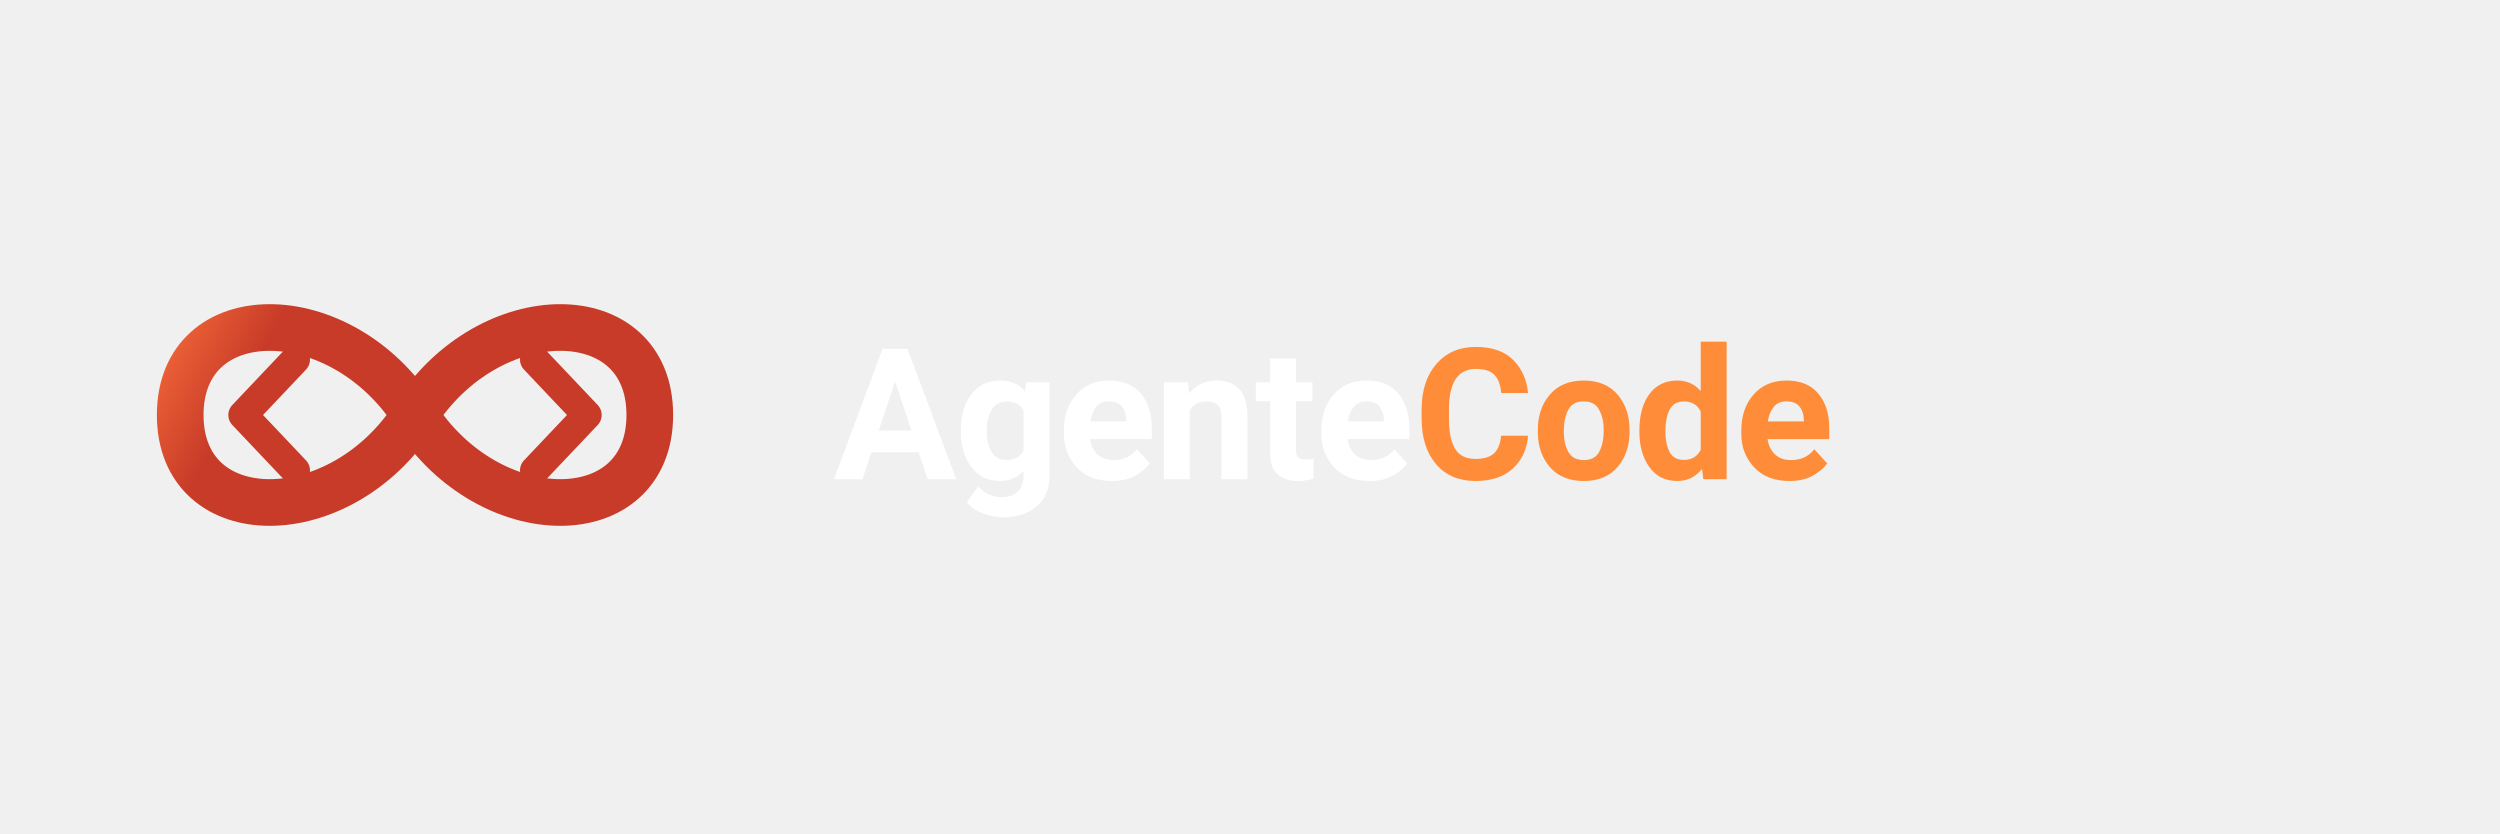
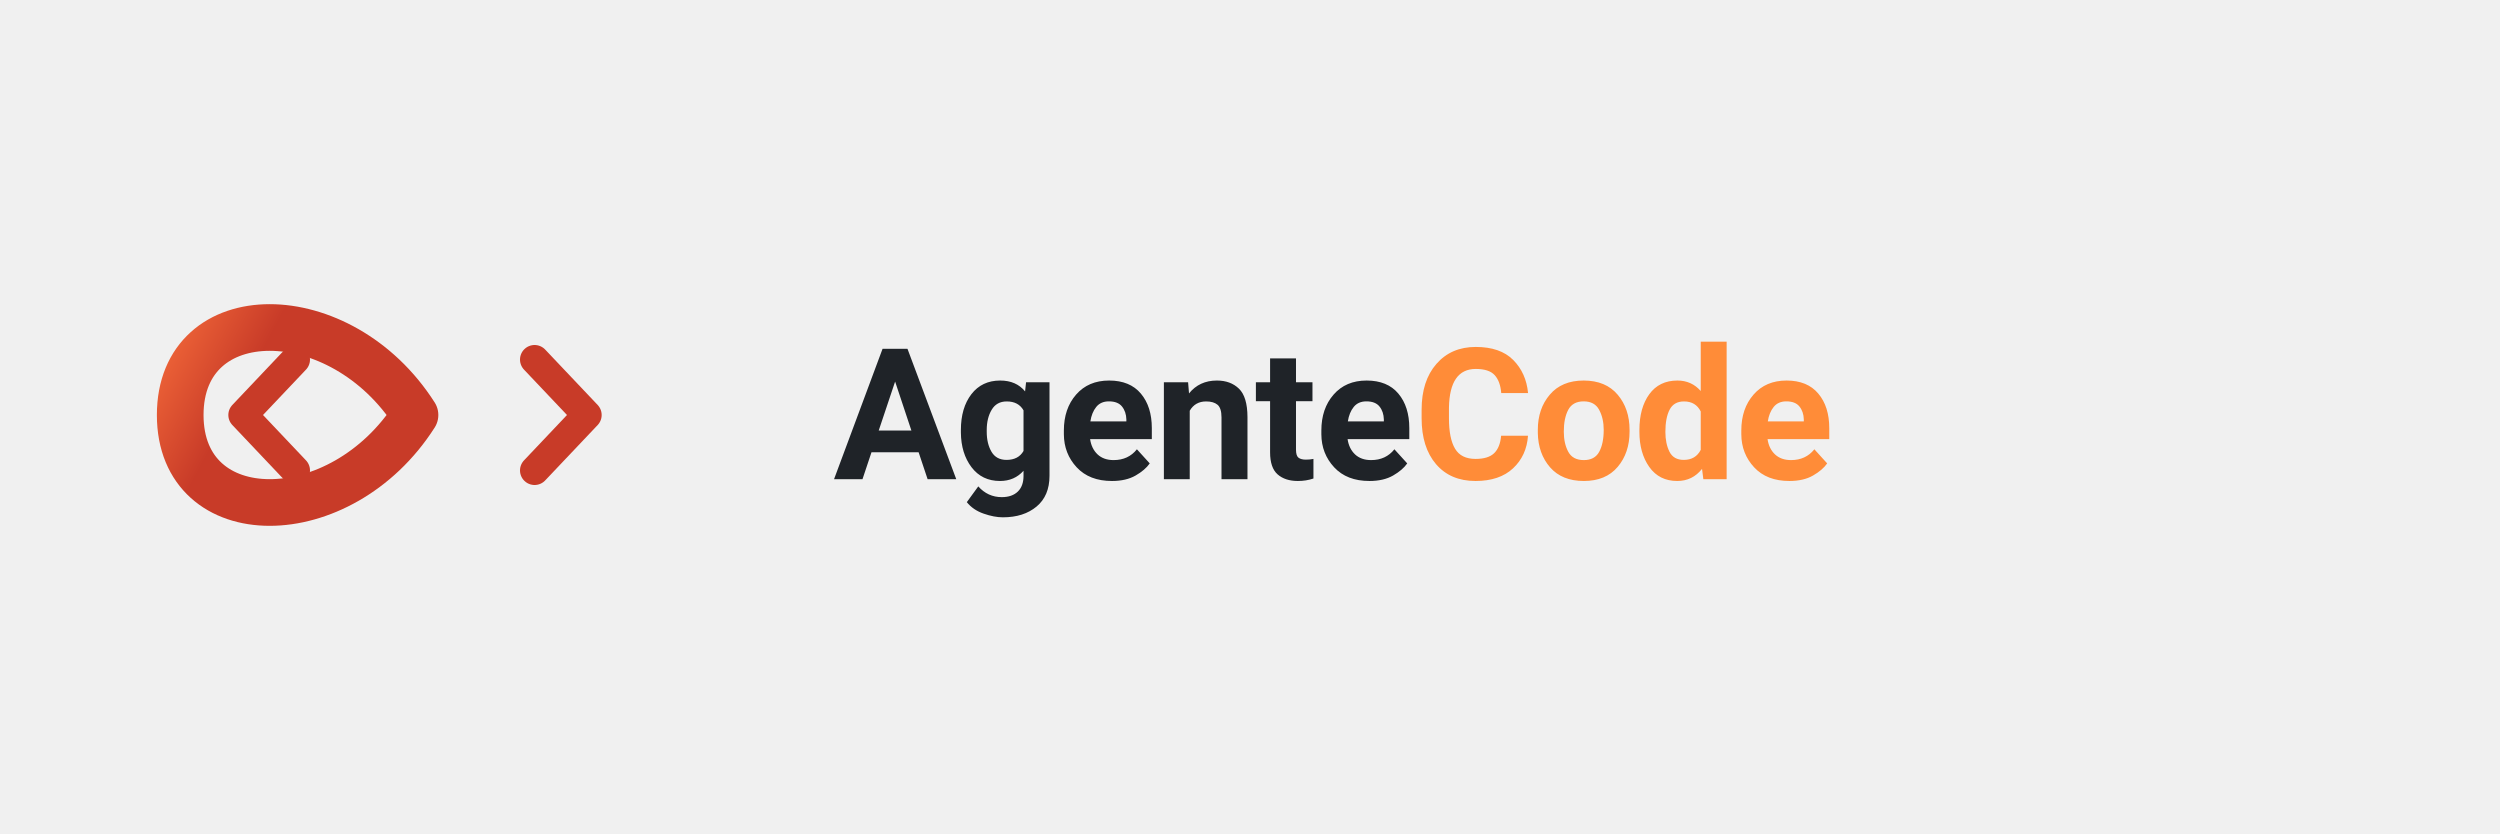
<svg xmlns="http://www.w3.org/2000/svg" width="600" height="200" viewBox="0 0 600 200" fill="none">
  <defs>
+     <style>
+       .brand-title { fill: #1F2328; }
+       @media (prefers-color-scheme: dark) {
+         .brand-title { fill: #F0F6FC; }
+       }
+     </style>
    <linearGradient id="agenteGradLogo" x1="40" y1="60" x2="190" y2="140" gradientUnits="userSpaceOnUse">
      <stop offset="0%" stop-color="#FFB347" />
      <stop offset="35%" stop-color="#FF8C38" />
      <stop offset="70%" stop-color="#E85D35" />
      <stop offset="100%" stop-color="#C83B28" />
    </linearGradient>
  </defs>
  <g transform="translate(10, 10) scale(0.35)">
-     <path d="M 256 256 C 205 176, 95 176, 95 256 C 95 336, 205 336, 256 256 C 307 176, 417 176, 417 256 C 417 336, 307 336, 256 256 Z" stroke="url(#agenteGradLogo)" stroke-width="32" stroke-linecap="round" stroke-linejoin="round" />
+     <path d="M 256 256 C 205 176, 95 176, 95 256 C 95 336, 205 336, 256 256 Z" stroke="url(#agenteGradLogo)" stroke-width="32" stroke-linecap="round" stroke-linejoin="round" />
    <path d="M 174 218 L 138 256 L 174 294" stroke="url(#agenteGradLogo)" stroke-width="20" stroke-linecap="round" stroke-linejoin="round" />
    <path d="M 338 218 L 374 256 L 338 294" stroke="url(#agenteGradLogo)" stroke-width="20" stroke-linecap="round" stroke-linejoin="round" />
  </g>
-   <text x="200" y="115" font-family="-apple-system, BlinkMacSystemFont, 'Segoe UI', Roboto, Helvetica, Arial, sans-serif" font-size="44" font-weight="700" fill="#FFFFFF" letter-spacing="-0.5">Agente<tspan fill="#FF8C38">Code</tspan>
+   <text class="brand-title" x="200" y="115" font-family="-apple-system, BlinkMacSystemFont, 'Segoe UI', Roboto, Helvetica, Arial, sans-serif" font-size="44" font-weight="700" letter-spacing="-0.5">Agente<tspan fill="#FF8C38">Code</tspan>
  </text>
</svg>
